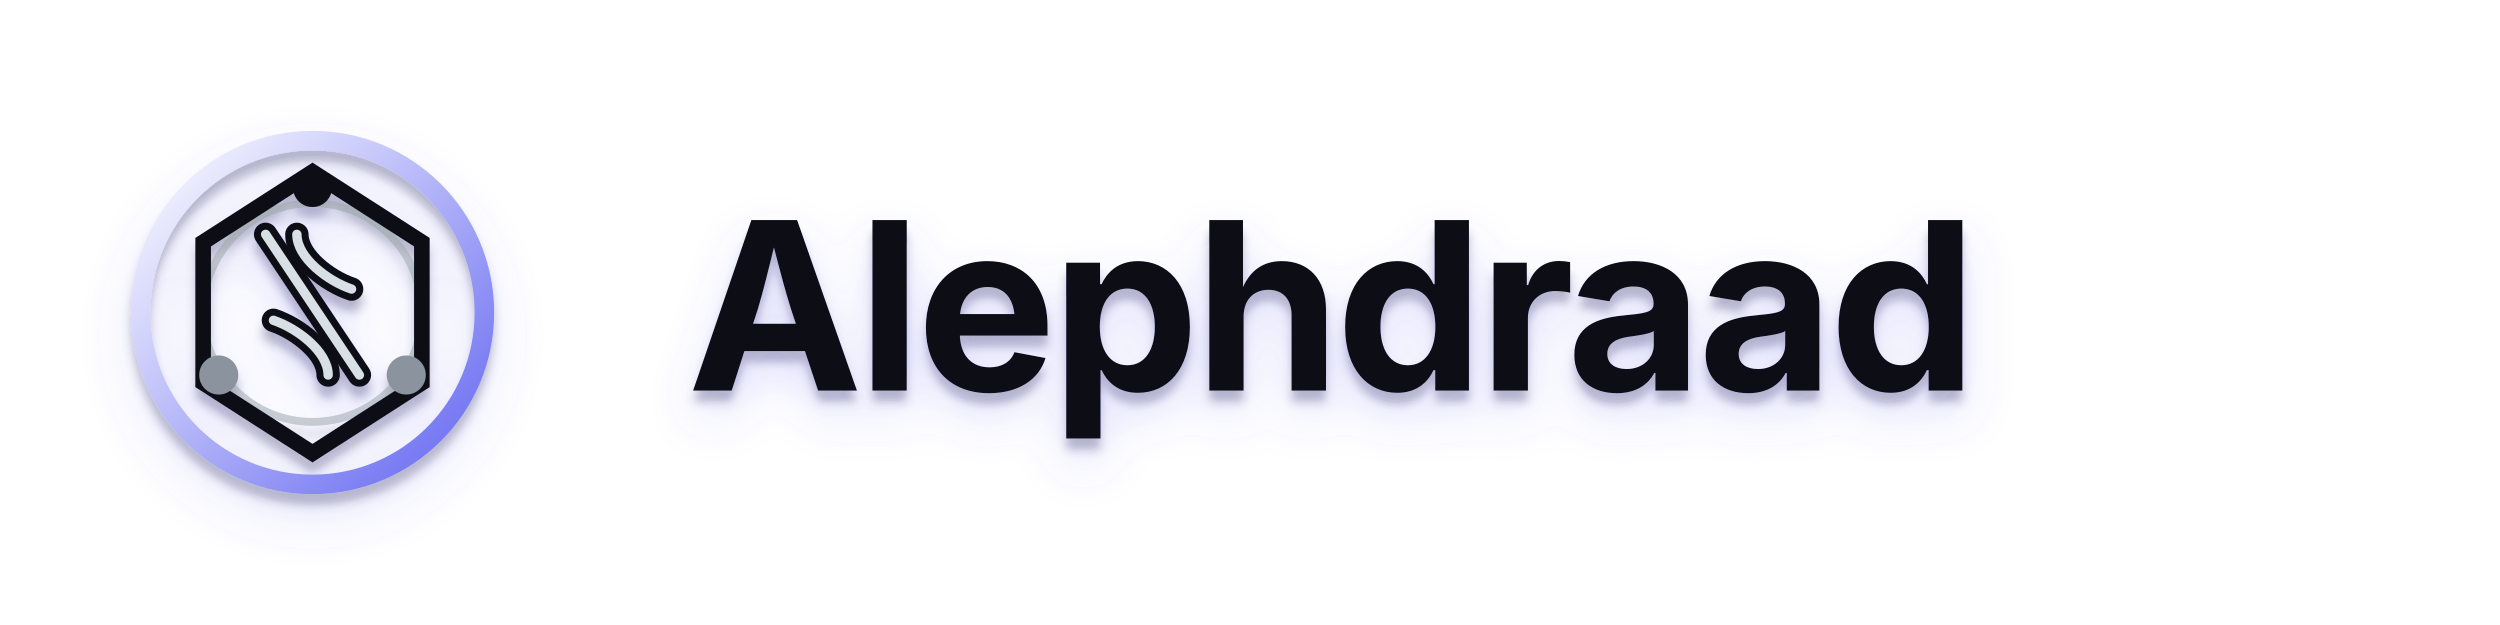
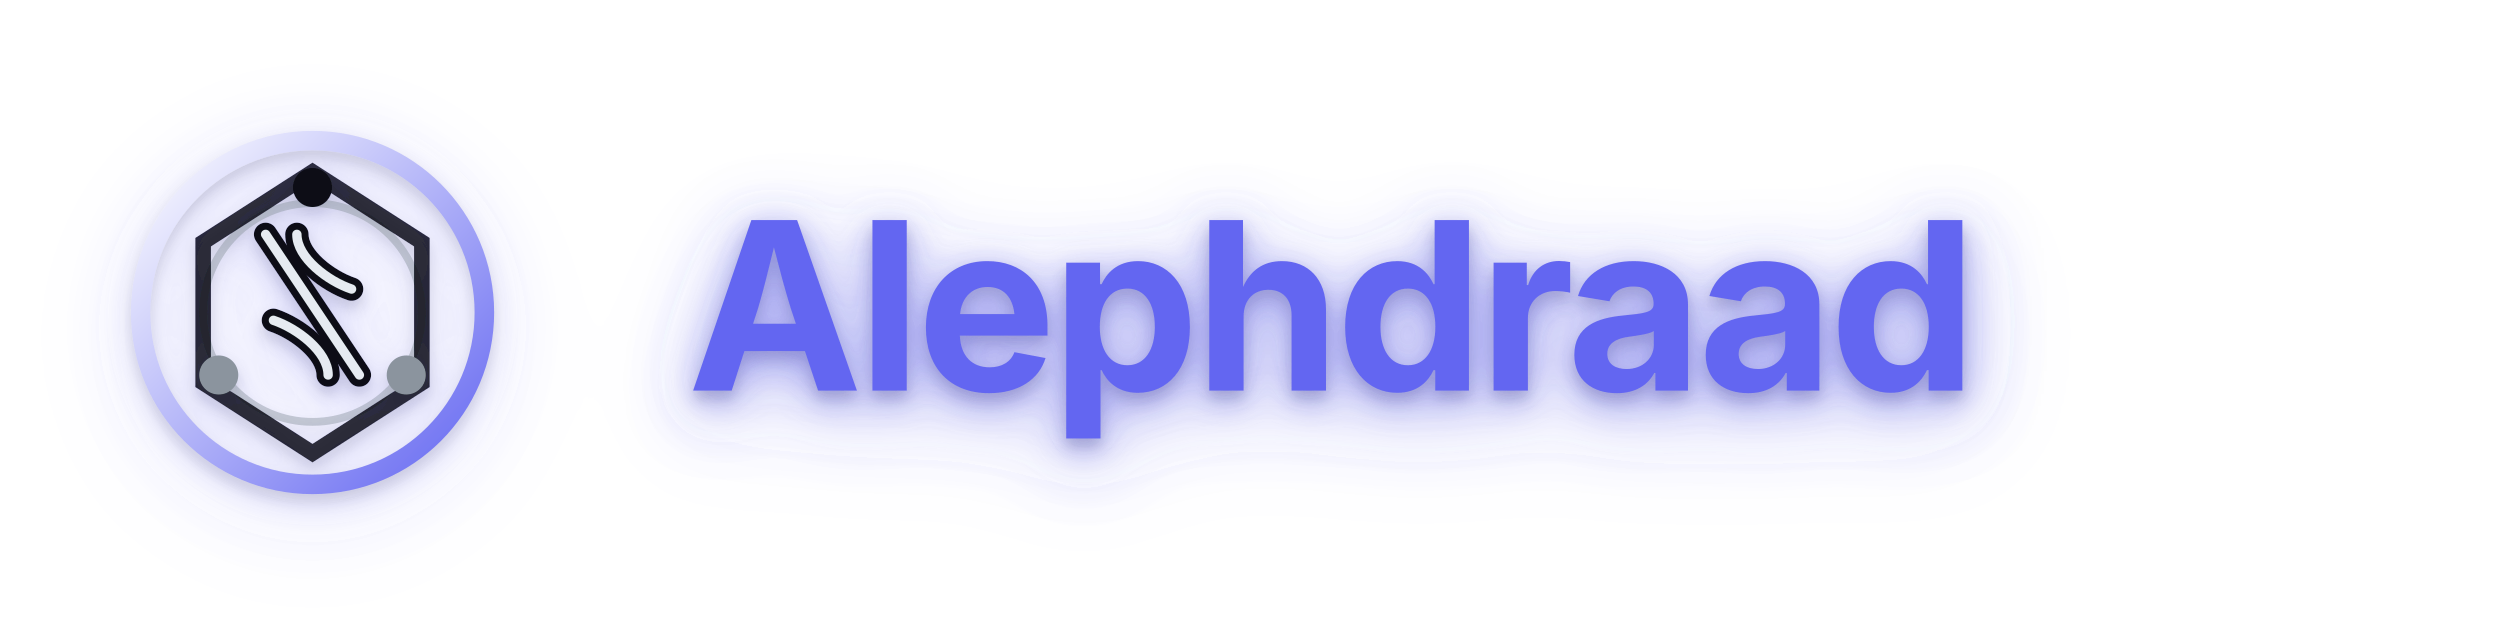
<svg xmlns="http://www.w3.org/2000/svg" viewBox="0 0 320 80" width="320" height="80">
  <defs>
    <linearGradient id="grad-silver" x1="0%" y1="0%" x2="100%" y2="100%">
      <stop offset="0%" stop-color="#ffffff" />
      <stop offset="100%" stop-color="#6366f1" />
    </linearGradient>
-     <filter id="firmDeepShadowLight" x="-100%" y="-100%" width="300%" height="300%">
-       <feGaussianBlur in="SourceAlpha" stdDeviation="0.6" result="blurSharp" />
-       <feOffset in="blurSharp" dx="0" dy="1.5" result="offsetSharp" />
-       <feFlood flood-color="#000000" flood-opacity="0.28" result="colorSharp" />
-       <feComposite in="colorSharp" in2="offsetSharp" operator="in" result="shadowAnchor" />
-       <feGaussianBlur in="SourceAlpha" stdDeviation="3" result="blurSoft" />
-       <feOffset in="blurSoft" dx="0" dy="3" result="offsetSoft" />
-       <feFlood flood-color="#6366f1" flood-opacity="0.22" result="colorSoft" />
-       <feComposite in="colorSoft" in2="offsetSoft" operator="in" result="shadowAmbient" />
+     <filter id="firmDeepShadowLight" x="-140%" y="-140%" width="380%" height="380%">
+       <feGaussianBlur in="SourceAlpha" stdDeviation="0.9" result="s0" />
+       <feOffset in="s0" dx="0" dy="1" result="s0o" />
+       <feFlood flood-color="#000000" flood-opacity="0.22" result="s0c" />
+       <feComposite in="s0c" in2="s0o" operator="in" result="shadow0" />
+       <feGaussianBlur in="SourceAlpha" stdDeviation="2.2" result="g1" />
+       <feOffset in="g1" dx="0" dy="1" result="g1o" />
+       <feFlood flood-color="#6366f1" flood-opacity="0.22" result="g1c" />
+       <feComposite in="g1c" in2="g1o" operator="in" result="glow1" />
+       <feGaussianBlur in="SourceAlpha" stdDeviation="4.2" result="g2" />
+       <feOffset in="g2" dx="0" dy="2" result="g2o" />
+       <feFlood flood-color="#6366f1" flood-opacity="0.16" result="g2c" />
+       <feComposite in="g2c" in2="g2o" operator="in" result="glow2" />
+       <feGaussianBlur in="SourceAlpha" stdDeviation="7" result="g3" />
+       <feOffset in="g3" dx="0" dy="3" result="g3o" />
+       <feFlood flood-color="#6366f1" flood-opacity="0.10" result="g3c" />
+       <feComposite in="g3c" in2="g3o" operator="in" result="glow3" />
+       <feGaussianBlur in="SourceAlpha" stdDeviation="1.6" result="h1" />
+       <feOffset in="h1" dx="0" dy="0" result="h1o" />
+       <feFlood flood-color="#ffffff" flood-opacity="0.10" result="h1c" />
+       <feComposite in="h1c" in2="h1o" operator="in" result="highlight" />
      <feMerge>
-         <feMergeNode in="shadowAmbient" />
-         <feMergeNode in="shadowAnchor" />
+         <feMergeNode in="glow3" />
+         <feMergeNode in="glow2" />
+         <feMergeNode in="glow1" />
+         <feMergeNode in="shadow0" />
+         <feMergeNode in="highlight" />
+         <feMergeNode in="SourceGraphic" />
+       </feMerge>
+     </filter>
+     <filter id="textGlowLight" x="-180%" y="-180%" width="460%" height="460%">
+       <feGaussianBlur in="SourceAlpha" stdDeviation="2.4" result="tg1" />
+       <feOffset in="tg1" dx="0" dy="1" result="tg1o" />
+       <feFlood flood-color="#6366f1" flood-opacity="0.35" result="tg1c" />
+       <feComposite in="tg1c" in2="tg1o" operator="in" result="tGlow1" />
+       <feGaussianBlur in="SourceAlpha" stdDeviation="5.2" result="tg2" />
+       <feOffset in="tg2" dx="0" dy="2" result="tg2o" />
+       <feFlood flood-color="#6366f1" flood-opacity="0.18" result="tg2c" />
+       <feComposite in="tg2c" in2="tg2o" operator="in" result="tGlow2" />
+       <feGaussianBlur in="SourceAlpha" stdDeviation="0.9" result="ts0" />
+       <feOffset in="ts0" dx="0" dy="1" result="ts0o" />
+       <feFlood flood-color="#000000" flood-opacity="0.12" result="ts0c" />
+       <feComposite in="ts0c" in2="ts0o" operator="in" result="tShadow" />
+       <feMerge>
+         <feMergeNode in="tGlow2" />
+         <feMergeNode in="tGlow1" />
+         <feMergeNode in="tShadow" />
        <feMergeNode in="SourceGraphic" />
      </feMerge>
    </filter>
  </defs>
  <g filter="url(#firmDeepShadowLight)">
    <g transform="translate(8, 8)">
      <circle cx="32" cy="32" r="22" fill="none" stroke="url(#grad-silver)" stroke-width="2.5" />
      <circle cx="32" cy="32" r="14" fill="none" stroke="#8b949e" stroke-width="1" opacity="0.45" />
-       <polygon points="32,14 46,23 46,41 32,50 18,41 18,23" fill="none" stroke="#0d1117" stroke-width="2" opacity="1" />
+       <polygon points="32,14 46,23 46,41 32,50 18,41 18,23" fill="none" stroke="#0d1117" stroke-width="2" opacity="0.9" />
      <g transform="translate(32, 31)">
        <g stroke="#0d1117" stroke-width="3" stroke-linecap="round" fill="none">
          <path d="M-6,-9 L6,9" />
          <path d="M-2,-9 C-2,-6 2,-3 5,-2" />
          <path d="M2,9 C2,6 -2,3 -5,2" />
        </g>
-         <g stroke="#f0f6fc" stroke-width="1.2" stroke-linecap="round" fill="none" opacity="0.9">
+         <g stroke="#f0f6fc" stroke-width="1.2" stroke-linecap="round" fill="none" opacity="0.95">
          <path d="M-6,-9 L6,9" />
          <path d="M-2,-9 C-2,-6 2,-3 5,-2" />
          <path d="M2,9 C2,6 -2,3 -5,2" />
        </g>
      </g>
      <circle cx="32" cy="16" r="2.5" fill="#0d1117" />
      <circle cx="44" cy="40" r="2.5" fill="#8b949e" />
      <circle cx="20" cy="40" r="2.5" fill="#8b949e" />
    </g>
    <g transform="translate(88, 0)">
-       <text x="0" y="50" font-family="Inter, ui-sans-serif, system-ui, -apple-system, BlinkMacSystemFont, 'Segoe UI', Roboto, Helvetica, Arial, sans-serif" font-size="30" font-weight="650" letter-spacing="-0.6" fill="#0d1117">
+       <text x="0" y="50" font-family="Inter, ui-sans-serif, system-ui, -apple-system, BlinkMacSystemFont, 'Segoe UI', Roboto, Helvetica, Arial, sans-serif" font-size="30" font-weight="650" letter-spacing="-0.6" fill="#6366f1" filter="url(#textGlowLight)">
        Alephdraad
      </text>
    </g>
  </g>
</svg>
